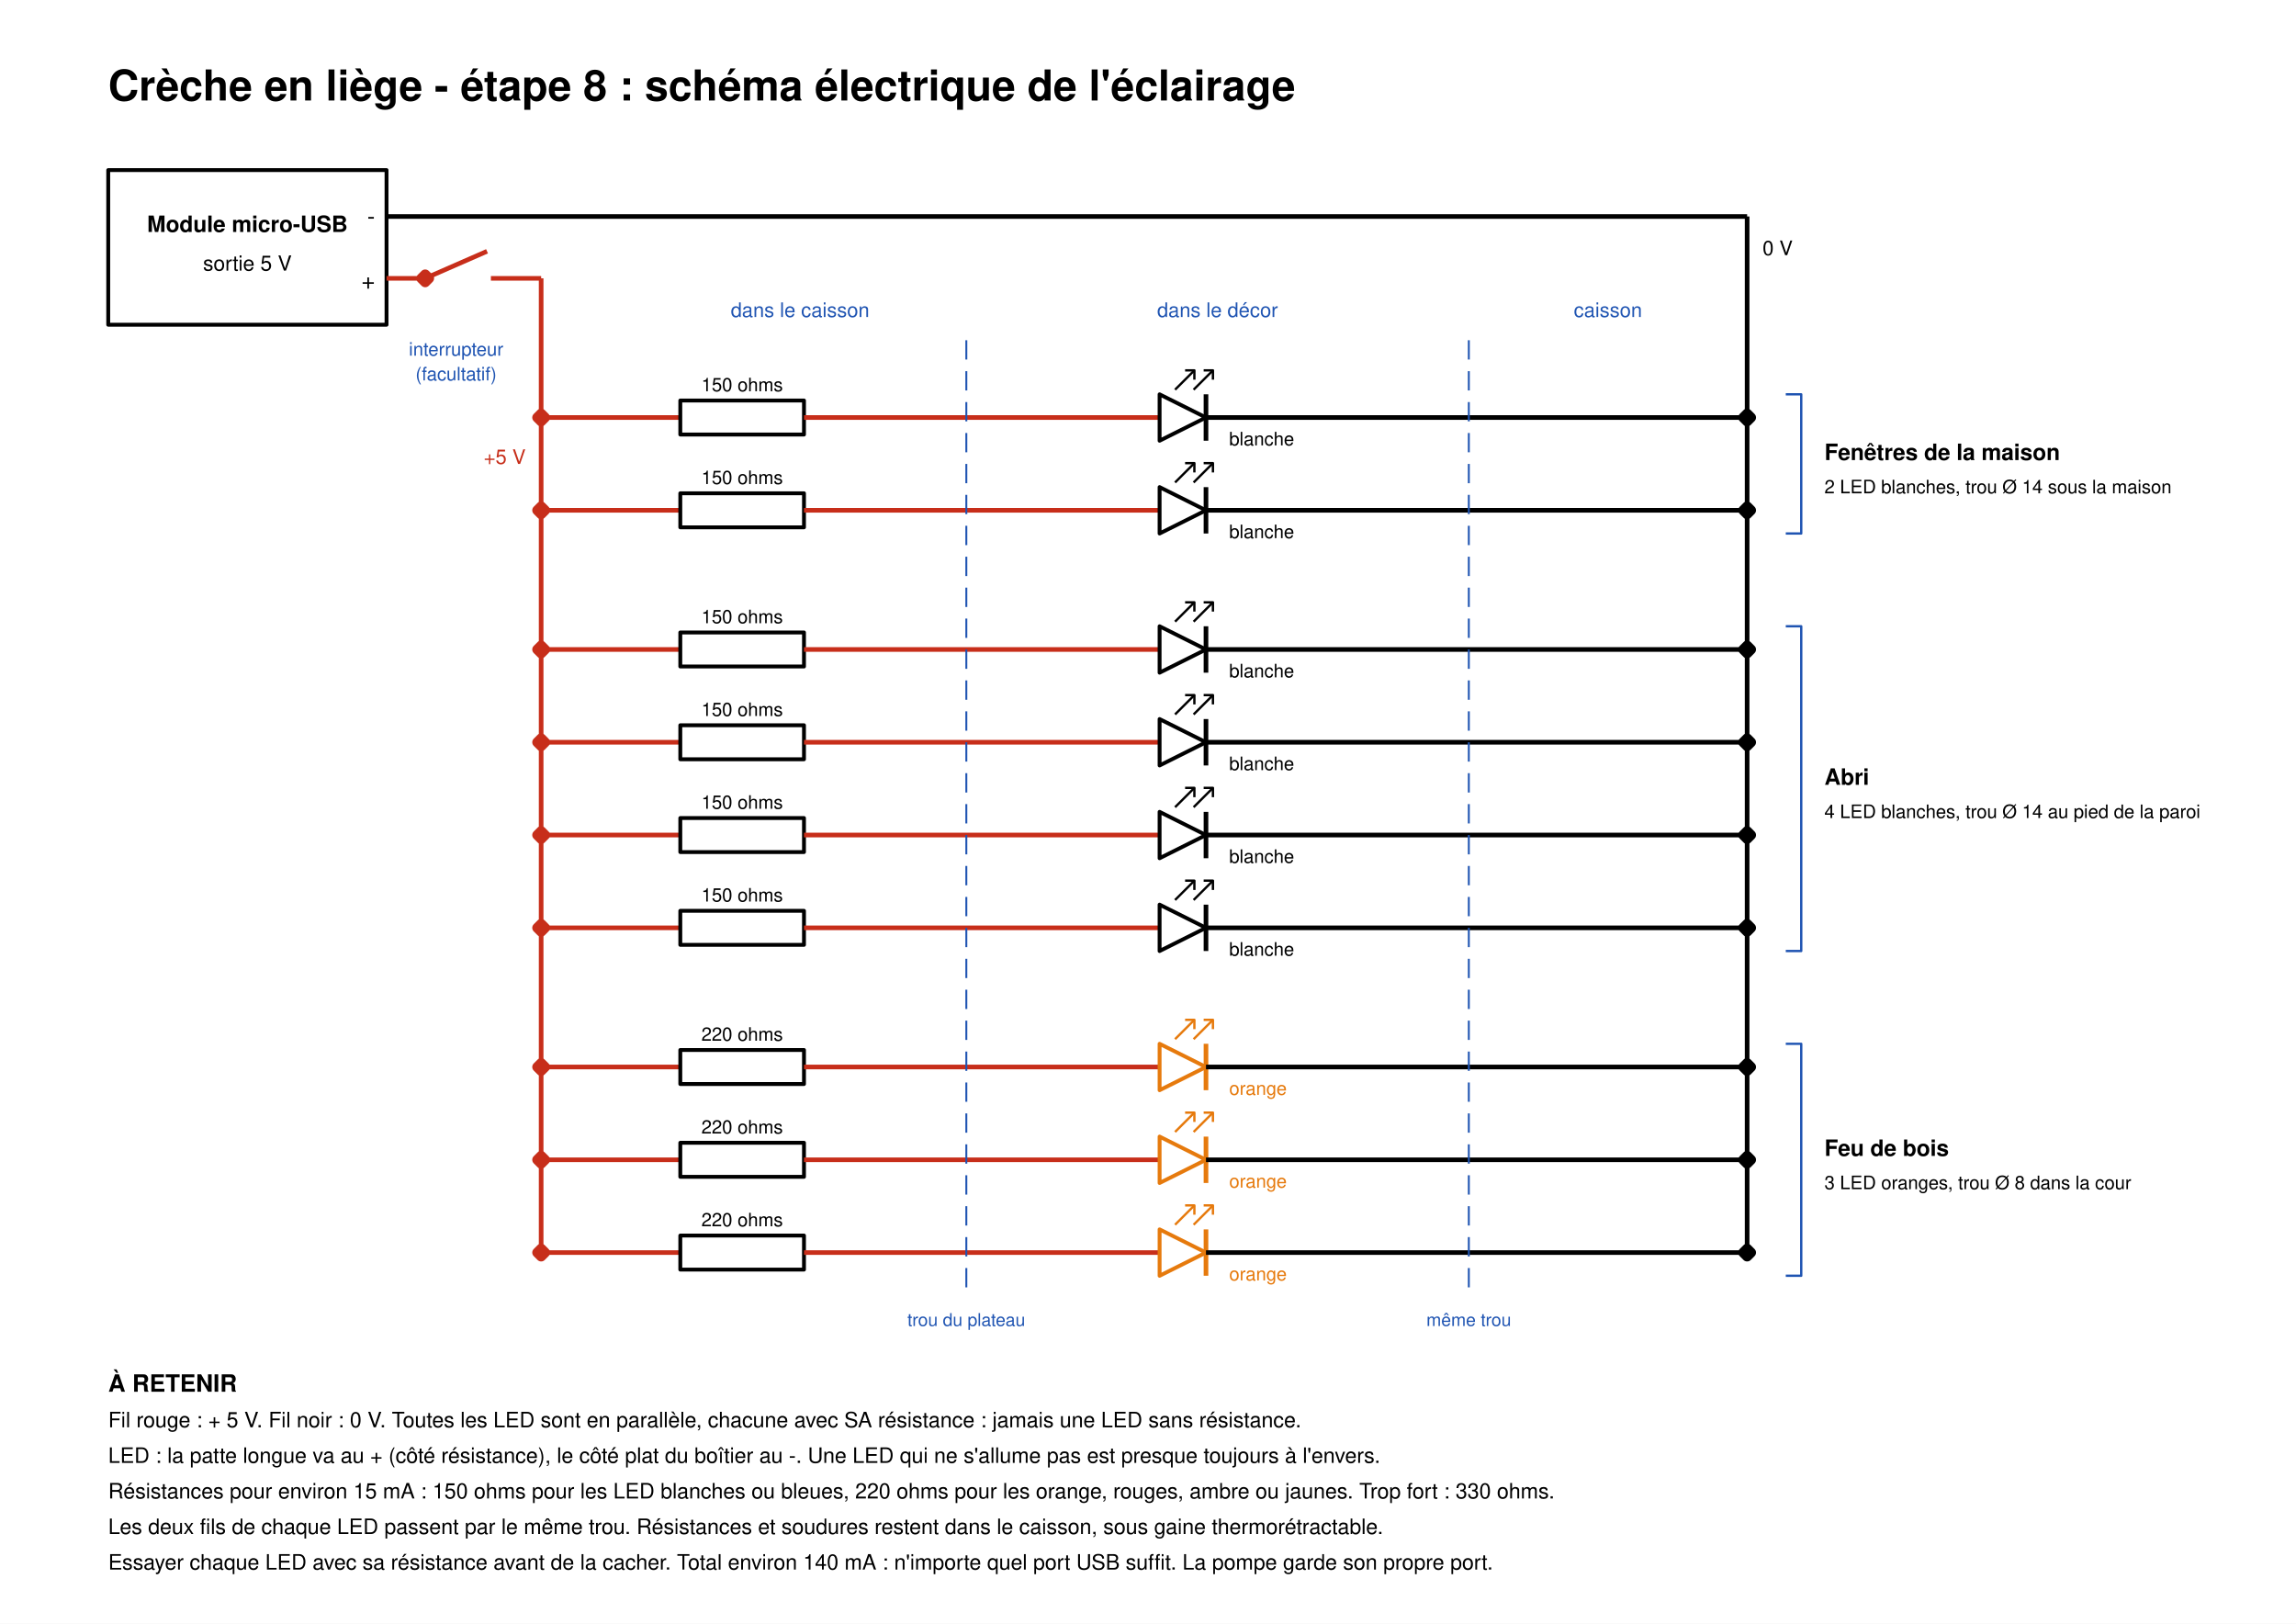
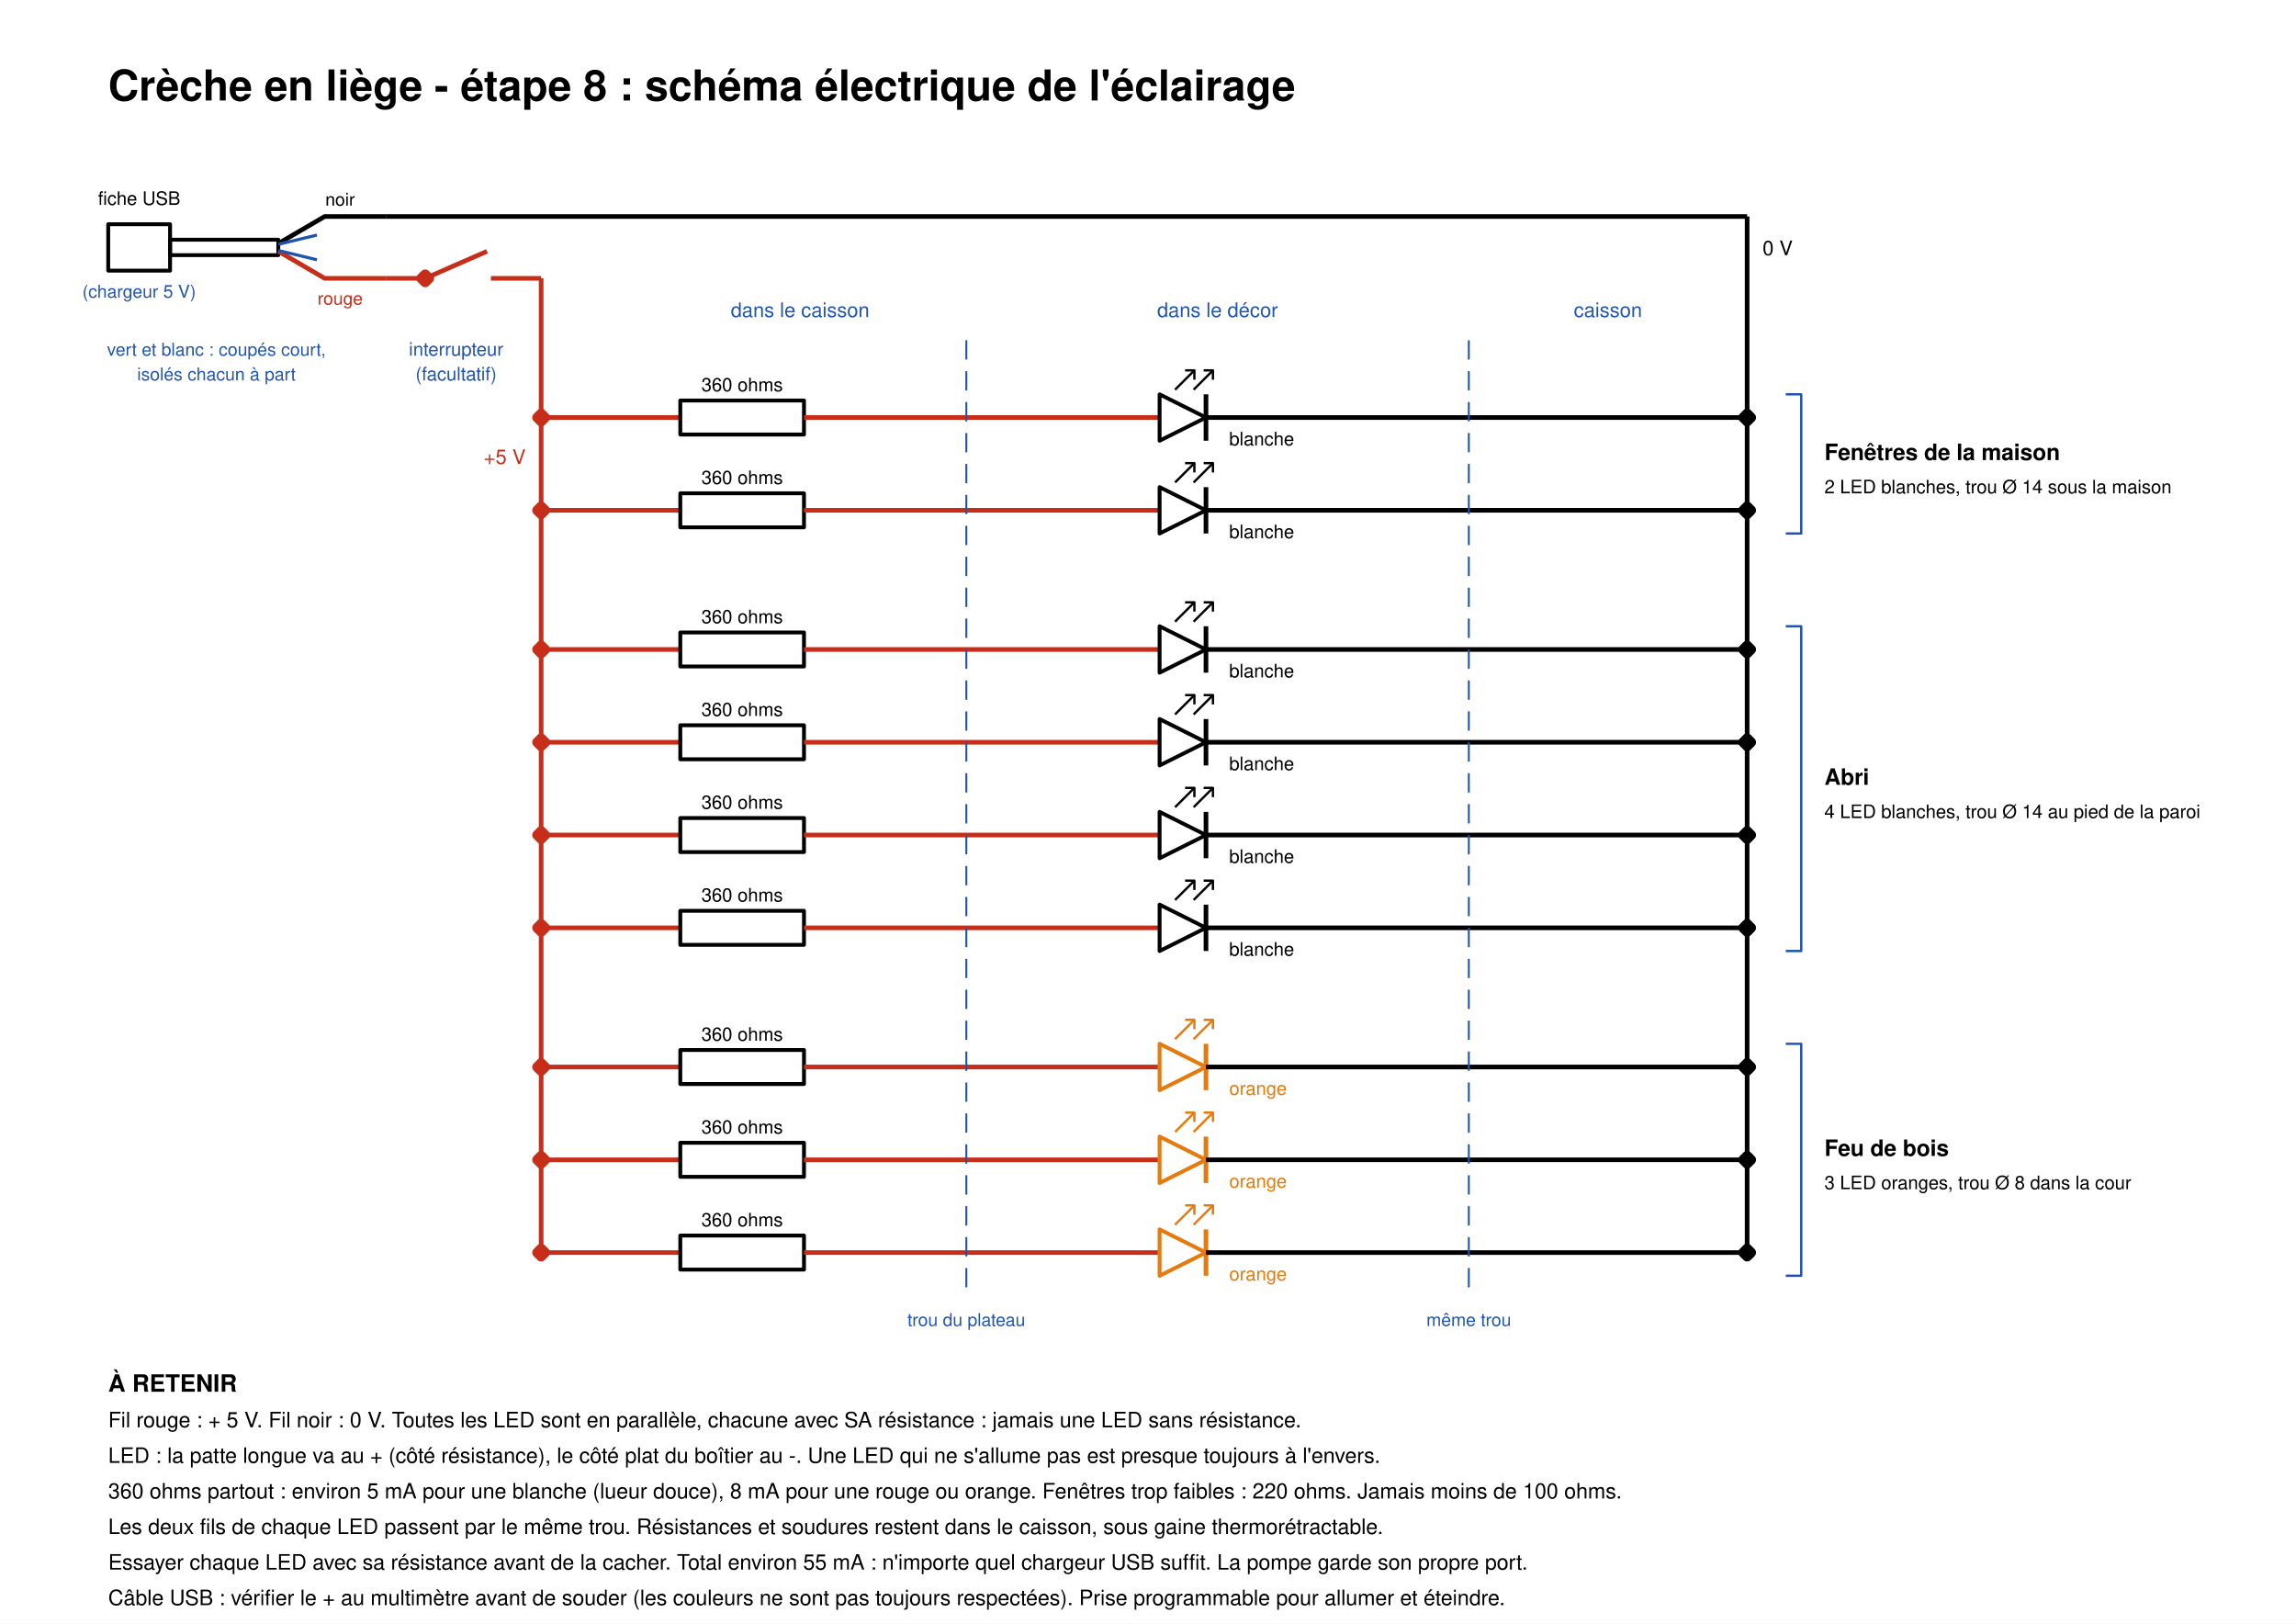
<svg xmlns="http://www.w3.org/2000/svg" width="297mm" height="210mm" viewBox="0 0 297 210">
  <rect width="100%" height="100%" fill="white" />
  <text x="14.00" y="13.00" font-family="Helvetica,Arial,sans-serif" font-size="5.5" fill="rgb(0,0,0)" text-anchor="start" font-weight="bold">Crèche en liège - étape 8 : schéma électrique de l'éclairage</text>
-   <polygon points="14.00,22.00 50.00,22.00 50.00,42.00 14.00,42.00" fill="none" stroke="rgb(0,0,0)" stroke-width="0.5" stroke-linejoin="round" />
-   <text x="32.00" y="30.00" font-family="Helvetica,Arial,sans-serif" font-size="2.9" fill="rgb(0,0,0)" text-anchor="middle" font-weight="bold">Module micro-USB</text>
-   <text x="32.00" y="35.00" font-family="Helvetica,Arial,sans-serif" font-size="2.7" fill="rgb(0,0,0)" text-anchor="middle">sortie 5 V</text>
-   <text x="48.50" y="29.00" font-family="Helvetica,Arial,sans-serif" font-size="3" fill="rgb(0,0,0)" text-anchor="end">-</text>
-   <text x="48.50" y="37.30" font-family="Helvetica,Arial,sans-serif" font-size="3" fill="rgb(0,0,0)" text-anchor="end">+</text>
+   <polygon points="14.00,29.00 22.00,29.00 22.00,35.00 14.00,35.00" fill="none" stroke="rgb(0,0,0)" stroke-width="0.5" stroke-linejoin="round" />
+   <polygon points="22.00,31.00 36.00,31.00 36.00,33.00 22.00,33.00" fill="none" stroke="rgb(0,0,0)" stroke-width="0.5" stroke-linejoin="round" />
+   <text x="18.00" y="26.50" font-family="Helvetica,Arial,sans-serif" font-size="2.4" fill="rgb(0,0,0)" text-anchor="middle">fiche USB</text>
+   <text x="18.00" y="38.50" font-family="Helvetica,Arial,sans-serif" font-size="2.3" fill="rgb(31,84,178)" text-anchor="middle">(chargeur 5 V)</text>
+   <polyline points="36.00,31.50 42.00,28.00 50.00,28.00" fill="none" stroke="rgb(0,0,0)" stroke-width="0.6" stroke-linejoin="round" />
+   <polyline points="36.00,32.50 42.00,36.00 50.00,36.00" fill="none" stroke="rgb(199,46,26)" stroke-width="0.6" stroke-linejoin="round" />
+   <text x="44.00" y="26.60" font-family="Helvetica,Arial,sans-serif" font-size="2.3" fill="rgb(0,0,0)" text-anchor="middle">noir</text>
+   <text x="44.00" y="39.40" font-family="Helvetica,Arial,sans-serif" font-size="2.3" fill="rgb(199,46,26)" text-anchor="middle">rouge</text>
+   <polyline points="36.00,31.60 41.00,30.40" fill="none" stroke="rgb(31,84,178)" stroke-width="0.4" stroke-linejoin="round" />
+   <polyline points="36.00,32.40 41.00,33.60" fill="none" stroke="rgb(31,84,178)" stroke-width="0.4" stroke-linejoin="round" />
+   <text x="28.00" y="46.00" font-family="Helvetica,Arial,sans-serif" font-size="2.3" fill="rgb(31,84,178)" text-anchor="middle">vert et blanc : coupés court,</text>
+   <text x="28.00" y="49.20" font-family="Helvetica,Arial,sans-serif" font-size="2.3" fill="rgb(31,84,178)" text-anchor="middle">isolés chacun à part</text>
  <polyline points="50.00,28.00 226.00,28.00" fill="none" stroke="rgb(0,0,0)" stroke-width="0.6" stroke-linejoin="round" />
  <polyline points="50.00,36.00 55.00,36.00" fill="none" stroke="rgb(199,46,26)" stroke-width="0.6" stroke-linejoin="round" />
  <polyline points="55.00,36.00 63.00,32.50" fill="none" stroke="rgb(199,46,26)" stroke-width="0.6" stroke-linejoin="round" />
  <polyline points="63.50,36.00 70.00,36.00" fill="none" stroke="rgb(199,46,26)" stroke-width="0.6" stroke-linejoin="round" />
  <polygon points="55.50,36.00 55.00,36.50 54.50,36.00 55.00,35.50" fill="none" stroke="rgb(199,46,26)" stroke-width="1.3" stroke-linejoin="round" />
  <text x="59.00" y="46.00" font-family="Helvetica,Arial,sans-serif" font-size="2.4" fill="rgb(31,84,178)" text-anchor="middle">interrupteur</text>
  <text x="59.00" y="49.20" font-family="Helvetica,Arial,sans-serif" font-size="2.4" fill="rgb(31,84,178)" text-anchor="middle">(facultatif)</text>
  <text x="103.50" y="41.00" font-family="Helvetica,Arial,sans-serif" font-size="2.6" fill="rgb(31,84,178)" text-anchor="middle">dans le caisson</text>
  <text x="157.50" y="41.00" font-family="Helvetica,Arial,sans-serif" font-size="2.6" fill="rgb(31,84,178)" text-anchor="middle">dans le décor</text>
  <text x="208.00" y="41.00" font-family="Helvetica,Arial,sans-serif" font-size="2.6" fill="rgb(31,84,178)" text-anchor="middle">caisson</text>
  <polygon points="70.50,54.00 70.00,54.50 69.50,54.00 70.00,53.50" fill="none" stroke="rgb(199,46,26)" stroke-width="1.3" stroke-linejoin="round" />
  <polyline points="70.00,54.00 88.00,54.00" fill="none" stroke="rgb(199,46,26)" stroke-width="0.6" stroke-linejoin="round" />
  <polygon points="88.00,51.80 104.00,51.80 104.00,56.20 88.00,56.20" fill="none" stroke="rgb(0,0,0)" stroke-width="0.5" stroke-linejoin="round" />
-   <text x="96.00" y="50.60" font-family="Helvetica,Arial,sans-serif" font-size="2.4" fill="rgb(0,0,0)" text-anchor="middle">150 ohms</text>
+   <text x="96.00" y="50.60" font-family="Helvetica,Arial,sans-serif" font-size="2.4" fill="rgb(0,0,0)" text-anchor="middle">360 ohms</text>
  <polyline points="104.00,54.00 150.00,54.00" fill="none" stroke="rgb(199,46,26)" stroke-width="0.6" stroke-linejoin="round" />
  <polygon points="150.00,51.00 150.00,57.00 156.00,54.00" fill="none" stroke="rgb(0,0,0)" stroke-width="0.5" stroke-linejoin="round" />
  <polyline points="156.00,51.00 156.00,57.00" fill="none" stroke="rgb(0,0,0)" stroke-width="0.6" stroke-linejoin="round" />
  <polyline points="152.00,50.40 154.50,47.90" fill="none" stroke="rgb(0,0,0)" stroke-width="0.3" stroke-linejoin="round" />
  <polyline points="153.30,47.90 154.50,47.90 154.50,49.10" fill="none" stroke="rgb(0,0,0)" stroke-width="0.3" stroke-linejoin="round" />
  <polyline points="154.40,50.40 156.90,47.90" fill="none" stroke="rgb(0,0,0)" stroke-width="0.3" stroke-linejoin="round" />
  <polyline points="155.70,47.90 156.90,47.90 156.90,49.10" fill="none" stroke="rgb(0,0,0)" stroke-width="0.3" stroke-linejoin="round" />
  <text x="159.00" y="57.60" font-family="Helvetica,Arial,sans-serif" font-size="2.4" fill="rgb(0,0,0)" text-anchor="start">blanche</text>
  <polyline points="156.00,54.00 226.00,54.00" fill="none" stroke="rgb(0,0,0)" stroke-width="0.6" stroke-linejoin="round" />
  <polygon points="226.50,54.00 226.00,54.50 225.50,54.00 226.00,53.50" fill="none" stroke="rgb(0,0,0)" stroke-width="1.3" stroke-linejoin="round" />
  <polygon points="70.50,66.00 70.00,66.50 69.50,66.00 70.00,65.50" fill="none" stroke="rgb(199,46,26)" stroke-width="1.3" stroke-linejoin="round" />
  <polyline points="70.00,66.00 88.00,66.00" fill="none" stroke="rgb(199,46,26)" stroke-width="0.6" stroke-linejoin="round" />
  <polygon points="88.00,63.80 104.00,63.80 104.00,68.20 88.00,68.20" fill="none" stroke="rgb(0,0,0)" stroke-width="0.5" stroke-linejoin="round" />
-   <text x="96.00" y="62.60" font-family="Helvetica,Arial,sans-serif" font-size="2.4" fill="rgb(0,0,0)" text-anchor="middle">150 ohms</text>
+   <text x="96.00" y="62.60" font-family="Helvetica,Arial,sans-serif" font-size="2.4" fill="rgb(0,0,0)" text-anchor="middle">360 ohms</text>
  <polyline points="104.00,66.00 150.00,66.00" fill="none" stroke="rgb(199,46,26)" stroke-width="0.6" stroke-linejoin="round" />
  <polygon points="150.00,63.00 150.00,69.00 156.00,66.00" fill="none" stroke="rgb(0,0,0)" stroke-width="0.5" stroke-linejoin="round" />
  <polyline points="156.00,63.00 156.00,69.00" fill="none" stroke="rgb(0,0,0)" stroke-width="0.6" stroke-linejoin="round" />
  <polyline points="152.00,62.40 154.50,59.90" fill="none" stroke="rgb(0,0,0)" stroke-width="0.3" stroke-linejoin="round" />
  <polyline points="153.30,59.90 154.50,59.90 154.50,61.10" fill="none" stroke="rgb(0,0,0)" stroke-width="0.3" stroke-linejoin="round" />
  <polyline points="154.40,62.40 156.90,59.90" fill="none" stroke="rgb(0,0,0)" stroke-width="0.3" stroke-linejoin="round" />
  <polyline points="155.70,59.90 156.90,59.90 156.90,61.10" fill="none" stroke="rgb(0,0,0)" stroke-width="0.3" stroke-linejoin="round" />
  <text x="159.00" y="69.60" font-family="Helvetica,Arial,sans-serif" font-size="2.4" fill="rgb(0,0,0)" text-anchor="start">blanche</text>
  <polyline points="156.00,66.00 226.00,66.00" fill="none" stroke="rgb(0,0,0)" stroke-width="0.6" stroke-linejoin="round" />
  <polygon points="226.50,66.00 226.00,66.50 225.50,66.00 226.00,65.50" fill="none" stroke="rgb(0,0,0)" stroke-width="1.3" stroke-linejoin="round" />
  <polyline points="231.00,51.00 233.00,51.00 233.00,69.00 231.00,69.00" fill="none" stroke="rgb(31,84,178)" stroke-width="0.3" stroke-linejoin="round" />
  <text x="236.00" y="59.50" font-family="Helvetica,Arial,sans-serif" font-size="2.9" fill="rgb(0,0,0)" text-anchor="start" font-weight="bold">Fenêtres de la maison</text>
  <text x="236.00" y="63.80" font-family="Helvetica,Arial,sans-serif" font-size="2.4" fill="rgb(0,0,0)" text-anchor="start">2 LED blanches, trou Ø 14 sous la maison</text>
  <polygon points="70.50,84.00 70.00,84.50 69.50,84.00 70.00,83.50" fill="none" stroke="rgb(199,46,26)" stroke-width="1.3" stroke-linejoin="round" />
  <polyline points="70.00,84.00 88.00,84.00" fill="none" stroke="rgb(199,46,26)" stroke-width="0.6" stroke-linejoin="round" />
  <polygon points="88.00,81.80 104.00,81.80 104.00,86.20 88.00,86.20" fill="none" stroke="rgb(0,0,0)" stroke-width="0.5" stroke-linejoin="round" />
-   <text x="96.00" y="80.60" font-family="Helvetica,Arial,sans-serif" font-size="2.4" fill="rgb(0,0,0)" text-anchor="middle">150 ohms</text>
+   <text x="96.00" y="80.60" font-family="Helvetica,Arial,sans-serif" font-size="2.4" fill="rgb(0,0,0)" text-anchor="middle">360 ohms</text>
  <polyline points="104.00,84.00 150.00,84.00" fill="none" stroke="rgb(199,46,26)" stroke-width="0.6" stroke-linejoin="round" />
  <polygon points="150.00,81.00 150.00,87.00 156.00,84.00" fill="none" stroke="rgb(0,0,0)" stroke-width="0.5" stroke-linejoin="round" />
  <polyline points="156.00,81.00 156.00,87.00" fill="none" stroke="rgb(0,0,0)" stroke-width="0.6" stroke-linejoin="round" />
  <polyline points="152.00,80.40 154.50,77.90" fill="none" stroke="rgb(0,0,0)" stroke-width="0.3" stroke-linejoin="round" />
  <polyline points="153.30,77.90 154.50,77.90 154.50,79.10" fill="none" stroke="rgb(0,0,0)" stroke-width="0.3" stroke-linejoin="round" />
  <polyline points="154.40,80.40 156.90,77.90" fill="none" stroke="rgb(0,0,0)" stroke-width="0.3" stroke-linejoin="round" />
  <polyline points="155.70,77.90 156.90,77.90 156.90,79.10" fill="none" stroke="rgb(0,0,0)" stroke-width="0.3" stroke-linejoin="round" />
  <text x="159.00" y="87.60" font-family="Helvetica,Arial,sans-serif" font-size="2.4" fill="rgb(0,0,0)" text-anchor="start">blanche</text>
  <polyline points="156.00,84.00 226.00,84.00" fill="none" stroke="rgb(0,0,0)" stroke-width="0.6" stroke-linejoin="round" />
  <polygon points="226.50,84.00 226.00,84.50 225.50,84.00 226.00,83.50" fill="none" stroke="rgb(0,0,0)" stroke-width="1.3" stroke-linejoin="round" />
  <polygon points="70.50,96.00 70.00,96.50 69.50,96.00 70.00,95.50" fill="none" stroke="rgb(199,46,26)" stroke-width="1.3" stroke-linejoin="round" />
  <polyline points="70.00,96.00 88.00,96.00" fill="none" stroke="rgb(199,46,26)" stroke-width="0.6" stroke-linejoin="round" />
  <polygon points="88.00,93.80 104.00,93.80 104.00,98.20 88.00,98.20" fill="none" stroke="rgb(0,0,0)" stroke-width="0.5" stroke-linejoin="round" />
-   <text x="96.00" y="92.60" font-family="Helvetica,Arial,sans-serif" font-size="2.4" fill="rgb(0,0,0)" text-anchor="middle">150 ohms</text>
+   <text x="96.00" y="92.60" font-family="Helvetica,Arial,sans-serif" font-size="2.4" fill="rgb(0,0,0)" text-anchor="middle">360 ohms</text>
  <polyline points="104.00,96.00 150.00,96.00" fill="none" stroke="rgb(199,46,26)" stroke-width="0.6" stroke-linejoin="round" />
  <polygon points="150.00,93.00 150.00,99.00 156.00,96.00" fill="none" stroke="rgb(0,0,0)" stroke-width="0.5" stroke-linejoin="round" />
  <polyline points="156.00,93.00 156.00,99.00" fill="none" stroke="rgb(0,0,0)" stroke-width="0.6" stroke-linejoin="round" />
  <polyline points="152.00,92.40 154.50,89.90" fill="none" stroke="rgb(0,0,0)" stroke-width="0.3" stroke-linejoin="round" />
  <polyline points="153.30,89.90 154.50,89.90 154.50,91.10" fill="none" stroke="rgb(0,0,0)" stroke-width="0.3" stroke-linejoin="round" />
  <polyline points="154.40,92.40 156.90,89.90" fill="none" stroke="rgb(0,0,0)" stroke-width="0.3" stroke-linejoin="round" />
  <polyline points="155.70,89.90 156.90,89.90 156.90,91.10" fill="none" stroke="rgb(0,0,0)" stroke-width="0.3" stroke-linejoin="round" />
  <text x="159.00" y="99.60" font-family="Helvetica,Arial,sans-serif" font-size="2.4" fill="rgb(0,0,0)" text-anchor="start">blanche</text>
  <polyline points="156.00,96.00 226.00,96.00" fill="none" stroke="rgb(0,0,0)" stroke-width="0.6" stroke-linejoin="round" />
  <polygon points="226.50,96.00 226.00,96.50 225.50,96.00 226.00,95.50" fill="none" stroke="rgb(0,0,0)" stroke-width="1.3" stroke-linejoin="round" />
  <polygon points="70.50,108.00 70.00,108.50 69.50,108.00 70.00,107.50" fill="none" stroke="rgb(199,46,26)" stroke-width="1.3" stroke-linejoin="round" />
  <polyline points="70.00,108.00 88.00,108.00" fill="none" stroke="rgb(199,46,26)" stroke-width="0.6" stroke-linejoin="round" />
  <polygon points="88.00,105.80 104.00,105.80 104.00,110.20 88.00,110.20" fill="none" stroke="rgb(0,0,0)" stroke-width="0.5" stroke-linejoin="round" />
-   <text x="96.00" y="104.60" font-family="Helvetica,Arial,sans-serif" font-size="2.4" fill="rgb(0,0,0)" text-anchor="middle">150 ohms</text>
+   <text x="96.00" y="104.60" font-family="Helvetica,Arial,sans-serif" font-size="2.4" fill="rgb(0,0,0)" text-anchor="middle">360 ohms</text>
  <polyline points="104.00,108.00 150.00,108.00" fill="none" stroke="rgb(199,46,26)" stroke-width="0.6" stroke-linejoin="round" />
  <polygon points="150.00,105.00 150.00,111.00 156.00,108.00" fill="none" stroke="rgb(0,0,0)" stroke-width="0.5" stroke-linejoin="round" />
  <polyline points="156.00,105.00 156.00,111.00" fill="none" stroke="rgb(0,0,0)" stroke-width="0.6" stroke-linejoin="round" />
  <polyline points="152.00,104.40 154.50,101.90" fill="none" stroke="rgb(0,0,0)" stroke-width="0.3" stroke-linejoin="round" />
  <polyline points="153.30,101.90 154.50,101.90 154.50,103.10" fill="none" stroke="rgb(0,0,0)" stroke-width="0.3" stroke-linejoin="round" />
  <polyline points="154.40,104.40 156.90,101.90" fill="none" stroke="rgb(0,0,0)" stroke-width="0.3" stroke-linejoin="round" />
  <polyline points="155.70,101.90 156.90,101.90 156.90,103.10" fill="none" stroke="rgb(0,0,0)" stroke-width="0.3" stroke-linejoin="round" />
  <text x="159.00" y="111.60" font-family="Helvetica,Arial,sans-serif" font-size="2.4" fill="rgb(0,0,0)" text-anchor="start">blanche</text>
  <polyline points="156.00,108.00 226.00,108.00" fill="none" stroke="rgb(0,0,0)" stroke-width="0.6" stroke-linejoin="round" />
  <polygon points="226.50,108.00 226.00,108.50 225.50,108.00 226.00,107.50" fill="none" stroke="rgb(0,0,0)" stroke-width="1.3" stroke-linejoin="round" />
  <polygon points="70.50,120.00 70.00,120.50 69.50,120.00 70.00,119.50" fill="none" stroke="rgb(199,46,26)" stroke-width="1.3" stroke-linejoin="round" />
  <polyline points="70.00,120.00 88.00,120.00" fill="none" stroke="rgb(199,46,26)" stroke-width="0.6" stroke-linejoin="round" />
  <polygon points="88.00,117.80 104.00,117.80 104.00,122.20 88.00,122.20" fill="none" stroke="rgb(0,0,0)" stroke-width="0.5" stroke-linejoin="round" />
-   <text x="96.00" y="116.60" font-family="Helvetica,Arial,sans-serif" font-size="2.4" fill="rgb(0,0,0)" text-anchor="middle">150 ohms</text>
+   <text x="96.00" y="116.60" font-family="Helvetica,Arial,sans-serif" font-size="2.4" fill="rgb(0,0,0)" text-anchor="middle">360 ohms</text>
  <polyline points="104.00,120.00 150.00,120.00" fill="none" stroke="rgb(199,46,26)" stroke-width="0.6" stroke-linejoin="round" />
  <polygon points="150.00,117.00 150.00,123.00 156.00,120.00" fill="none" stroke="rgb(0,0,0)" stroke-width="0.5" stroke-linejoin="round" />
  <polyline points="156.00,117.00 156.00,123.00" fill="none" stroke="rgb(0,0,0)" stroke-width="0.6" stroke-linejoin="round" />
  <polyline points="152.00,116.40 154.50,113.90" fill="none" stroke="rgb(0,0,0)" stroke-width="0.3" stroke-linejoin="round" />
  <polyline points="153.30,113.90 154.50,113.90 154.50,115.10" fill="none" stroke="rgb(0,0,0)" stroke-width="0.3" stroke-linejoin="round" />
  <polyline points="154.40,116.40 156.90,113.90" fill="none" stroke="rgb(0,0,0)" stroke-width="0.3" stroke-linejoin="round" />
  <polyline points="155.70,113.90 156.90,113.90 156.90,115.10" fill="none" stroke="rgb(0,0,0)" stroke-width="0.3" stroke-linejoin="round" />
  <text x="159.00" y="123.60" font-family="Helvetica,Arial,sans-serif" font-size="2.4" fill="rgb(0,0,0)" text-anchor="start">blanche</text>
  <polyline points="156.00,120.00 226.00,120.00" fill="none" stroke="rgb(0,0,0)" stroke-width="0.6" stroke-linejoin="round" />
  <polygon points="226.50,120.00 226.00,120.50 225.50,120.00 226.00,119.50" fill="none" stroke="rgb(0,0,0)" stroke-width="1.3" stroke-linejoin="round" />
  <polyline points="231.00,81.00 233.00,81.00 233.00,123.00 231.00,123.00" fill="none" stroke="rgb(31,84,178)" stroke-width="0.3" stroke-linejoin="round" />
  <text x="236.00" y="101.50" font-family="Helvetica,Arial,sans-serif" font-size="2.9" fill="rgb(0,0,0)" text-anchor="start" font-weight="bold">Abri</text>
  <text x="236.00" y="105.80" font-family="Helvetica,Arial,sans-serif" font-size="2.4" fill="rgb(0,0,0)" text-anchor="start">4 LED blanches, trou Ø 14 au pied de la paroi</text>
  <polygon points="70.50,138.00 70.00,138.50 69.50,138.00 70.00,137.50" fill="none" stroke="rgb(199,46,26)" stroke-width="1.3" stroke-linejoin="round" />
  <polyline points="70.00,138.00 88.00,138.00" fill="none" stroke="rgb(199,46,26)" stroke-width="0.6" stroke-linejoin="round" />
  <polygon points="88.00,135.80 104.00,135.80 104.00,140.20 88.00,140.20" fill="none" stroke="rgb(0,0,0)" stroke-width="0.5" stroke-linejoin="round" />
-   <text x="96.00" y="134.60" font-family="Helvetica,Arial,sans-serif" font-size="2.4" fill="rgb(0,0,0)" text-anchor="middle">220 ohms</text>
+   <text x="96.00" y="134.60" font-family="Helvetica,Arial,sans-serif" font-size="2.4" fill="rgb(0,0,0)" text-anchor="middle">360 ohms</text>
  <polyline points="104.00,138.00 150.00,138.00" fill="none" stroke="rgb(199,46,26)" stroke-width="0.6" stroke-linejoin="round" />
  <polygon points="150.00,135.00 150.00,141.00 156.00,138.00" fill="none" stroke="rgb(230,122,13)" stroke-width="0.5" stroke-linejoin="round" />
  <polyline points="156.00,135.00 156.00,141.00" fill="none" stroke="rgb(230,122,13)" stroke-width="0.6" stroke-linejoin="round" />
  <polyline points="152.00,134.40 154.50,131.90" fill="none" stroke="rgb(230,122,13)" stroke-width="0.3" stroke-linejoin="round" />
  <polyline points="153.30,131.90 154.50,131.90 154.50,133.10" fill="none" stroke="rgb(230,122,13)" stroke-width="0.3" stroke-linejoin="round" />
  <polyline points="154.40,134.40 156.90,131.90" fill="none" stroke="rgb(230,122,13)" stroke-width="0.3" stroke-linejoin="round" />
  <polyline points="155.70,131.90 156.90,131.90 156.90,133.10" fill="none" stroke="rgb(230,122,13)" stroke-width="0.3" stroke-linejoin="round" />
  <text x="159.00" y="141.60" font-family="Helvetica,Arial,sans-serif" font-size="2.4" fill="rgb(230,122,13)" text-anchor="start">orange</text>
  <polyline points="156.00,138.00 226.00,138.00" fill="none" stroke="rgb(0,0,0)" stroke-width="0.6" stroke-linejoin="round" />
  <polygon points="226.50,138.00 226.00,138.50 225.50,138.00 226.00,137.50" fill="none" stroke="rgb(0,0,0)" stroke-width="1.3" stroke-linejoin="round" />
  <polygon points="70.50,150.00 70.00,150.50 69.50,150.00 70.00,149.50" fill="none" stroke="rgb(199,46,26)" stroke-width="1.3" stroke-linejoin="round" />
  <polyline points="70.00,150.00 88.00,150.00" fill="none" stroke="rgb(199,46,26)" stroke-width="0.6" stroke-linejoin="round" />
  <polygon points="88.00,147.80 104.00,147.80 104.00,152.20 88.00,152.20" fill="none" stroke="rgb(0,0,0)" stroke-width="0.5" stroke-linejoin="round" />
-   <text x="96.00" y="146.60" font-family="Helvetica,Arial,sans-serif" font-size="2.4" fill="rgb(0,0,0)" text-anchor="middle">220 ohms</text>
+   <text x="96.00" y="146.60" font-family="Helvetica,Arial,sans-serif" font-size="2.4" fill="rgb(0,0,0)" text-anchor="middle">360 ohms</text>
  <polyline points="104.00,150.00 150.00,150.00" fill="none" stroke="rgb(199,46,26)" stroke-width="0.6" stroke-linejoin="round" />
  <polygon points="150.00,147.00 150.00,153.00 156.00,150.00" fill="none" stroke="rgb(230,122,13)" stroke-width="0.5" stroke-linejoin="round" />
  <polyline points="156.00,147.00 156.00,153.00" fill="none" stroke="rgb(230,122,13)" stroke-width="0.6" stroke-linejoin="round" />
  <polyline points="152.00,146.40 154.50,143.90" fill="none" stroke="rgb(230,122,13)" stroke-width="0.3" stroke-linejoin="round" />
  <polyline points="153.30,143.90 154.50,143.90 154.50,145.10" fill="none" stroke="rgb(230,122,13)" stroke-width="0.3" stroke-linejoin="round" />
  <polyline points="154.40,146.40 156.90,143.90" fill="none" stroke="rgb(230,122,13)" stroke-width="0.3" stroke-linejoin="round" />
  <polyline points="155.70,143.90 156.90,143.90 156.90,145.10" fill="none" stroke="rgb(230,122,13)" stroke-width="0.3" stroke-linejoin="round" />
  <text x="159.00" y="153.60" font-family="Helvetica,Arial,sans-serif" font-size="2.4" fill="rgb(230,122,13)" text-anchor="start">orange</text>
  <polyline points="156.00,150.00 226.00,150.00" fill="none" stroke="rgb(0,0,0)" stroke-width="0.6" stroke-linejoin="round" />
  <polygon points="226.50,150.00 226.00,150.50 225.50,150.00 226.00,149.50" fill="none" stroke="rgb(0,0,0)" stroke-width="1.3" stroke-linejoin="round" />
  <polygon points="70.50,162.00 70.00,162.50 69.50,162.00 70.00,161.50" fill="none" stroke="rgb(199,46,26)" stroke-width="1.3" stroke-linejoin="round" />
  <polyline points="70.00,162.00 88.00,162.00" fill="none" stroke="rgb(199,46,26)" stroke-width="0.6" stroke-linejoin="round" />
  <polygon points="88.00,159.80 104.00,159.80 104.00,164.20 88.00,164.20" fill="none" stroke="rgb(0,0,0)" stroke-width="0.5" stroke-linejoin="round" />
-   <text x="96.00" y="158.60" font-family="Helvetica,Arial,sans-serif" font-size="2.4" fill="rgb(0,0,0)" text-anchor="middle">220 ohms</text>
+   <text x="96.00" y="158.60" font-family="Helvetica,Arial,sans-serif" font-size="2.4" fill="rgb(0,0,0)" text-anchor="middle">360 ohms</text>
  <polyline points="104.00,162.00 150.00,162.00" fill="none" stroke="rgb(199,46,26)" stroke-width="0.6" stroke-linejoin="round" />
  <polygon points="150.00,159.00 150.00,165.00 156.00,162.00" fill="none" stroke="rgb(230,122,13)" stroke-width="0.5" stroke-linejoin="round" />
  <polyline points="156.00,159.00 156.00,165.00" fill="none" stroke="rgb(230,122,13)" stroke-width="0.6" stroke-linejoin="round" />
  <polyline points="152.00,158.40 154.50,155.90" fill="none" stroke="rgb(230,122,13)" stroke-width="0.3" stroke-linejoin="round" />
  <polyline points="153.30,155.90 154.50,155.90 154.50,157.10" fill="none" stroke="rgb(230,122,13)" stroke-width="0.3" stroke-linejoin="round" />
  <polyline points="154.40,158.40 156.90,155.90" fill="none" stroke="rgb(230,122,13)" stroke-width="0.3" stroke-linejoin="round" />
  <polyline points="155.70,155.90 156.90,155.90 156.90,157.10" fill="none" stroke="rgb(230,122,13)" stroke-width="0.3" stroke-linejoin="round" />
  <text x="159.00" y="165.60" font-family="Helvetica,Arial,sans-serif" font-size="2.4" fill="rgb(230,122,13)" text-anchor="start">orange</text>
  <polyline points="156.00,162.00 226.00,162.00" fill="none" stroke="rgb(0,0,0)" stroke-width="0.6" stroke-linejoin="round" />
  <polygon points="226.50,162.00 226.00,162.50 225.50,162.00 226.00,161.50" fill="none" stroke="rgb(0,0,0)" stroke-width="1.3" stroke-linejoin="round" />
  <polyline points="231.00,135.00 233.00,135.00 233.00,165.00 231.00,165.00" fill="none" stroke="rgb(31,84,178)" stroke-width="0.3" stroke-linejoin="round" />
  <text x="236.00" y="149.50" font-family="Helvetica,Arial,sans-serif" font-size="2.9" fill="rgb(0,0,0)" text-anchor="start" font-weight="bold">Feu de bois</text>
  <text x="236.00" y="153.80" font-family="Helvetica,Arial,sans-serif" font-size="2.4" fill="rgb(0,0,0)" text-anchor="start">3 LED oranges, trou Ø 8 dans la cour</text>
  <polyline points="70.00,36.00 70.00,162.00" fill="none" stroke="rgb(199,46,26)" stroke-width="0.6" stroke-linejoin="round" />
  <polyline points="226.00,28.00 226.00,162.00" fill="none" stroke="rgb(0,0,0)" stroke-width="0.6" stroke-linejoin="round" />
  <polyline points="125.00,44.00 125.00,168.00" fill="none" stroke="rgb(31,84,178)" stroke-width="0.25" stroke-linejoin="round" stroke-dasharray="2.5 1.5" />
  <polyline points="190.00,44.00 190.00,168.00" fill="none" stroke="rgb(31,84,178)" stroke-width="0.25" stroke-linejoin="round" stroke-dasharray="2.5 1.5" />
  <text x="125.00" y="171.50" font-family="Helvetica,Arial,sans-serif" font-size="2.3" fill="rgb(31,84,178)" text-anchor="middle">trou du plateau</text>
  <text x="190.00" y="171.50" font-family="Helvetica,Arial,sans-serif" font-size="2.3" fill="rgb(31,84,178)" text-anchor="middle">même trou</text>
  <text x="68.00" y="60.00" font-family="Helvetica,Arial,sans-serif" font-size="2.6" fill="rgb(199,46,26)" text-anchor="end">+5 V</text>
  <text x="228.00" y="33.00" font-family="Helvetica,Arial,sans-serif" font-size="2.6" fill="rgb(0,0,0)" text-anchor="start">0 V</text>
  <text x="14.00" y="180.00" font-family="Helvetica,Arial,sans-serif" font-size="3.1" fill="rgb(0,0,0)" text-anchor="start" font-weight="bold">À RETENIR</text>
  <text x="14.00" y="184.60" font-family="Helvetica,Arial,sans-serif" font-size="2.75" fill="rgb(0,0,0)" text-anchor="start">Fil rouge : + 5 V. Fil noir : 0 V. Toutes les LED sont en parallèle, chacune avec SA résistance : jamais une LED sans résistance.</text>
  <text x="14.00" y="189.20" font-family="Helvetica,Arial,sans-serif" font-size="2.75" fill="rgb(0,0,0)" text-anchor="start">LED : la patte longue va au + (côté résistance), le côté plat du boîtier au -. Une LED qui ne s'allume pas est presque toujours à l'envers.</text>
-   <text x="14.00" y="193.80" font-family="Helvetica,Arial,sans-serif" font-size="2.75" fill="rgb(0,0,0)" text-anchor="start">Résistances pour environ 15 mA : 150 ohms pour les LED blanches ou bleues, 220 ohms pour les orange, rouges, ambre ou jaunes. Trop fort : 330 ohms.</text>
+   <text x="14.00" y="193.80" font-family="Helvetica,Arial,sans-serif" font-size="2.75" fill="rgb(0,0,0)" text-anchor="start">360 ohms partout : environ 5 mA pour une blanche (lueur douce), 8 mA pour une rouge ou orange. Fenêtres trop faibles : 220 ohms. Jamais moins de 100 ohms.</text>
  <text x="14.00" y="198.40" font-family="Helvetica,Arial,sans-serif" font-size="2.75" fill="rgb(0,0,0)" text-anchor="start">Les deux fils de chaque LED passent par le même trou. Résistances et soudures restent dans le caisson, sous gaine thermorétractable.</text>
-   <text x="14.00" y="203.00" font-family="Helvetica,Arial,sans-serif" font-size="2.75" fill="rgb(0,0,0)" text-anchor="start">Essayer chaque LED avec sa résistance avant de la cacher. Total environ 140 mA : n'importe quel port USB suffit. La pompe garde son propre port.</text>
+   <text x="14.00" y="203.00" font-family="Helvetica,Arial,sans-serif" font-size="2.75" fill="rgb(0,0,0)" text-anchor="start">Essayer chaque LED avec sa résistance avant de la cacher. Total environ 55 mA : n'importe quel chargeur USB suffit. La pompe garde son propre port.</text>
+   <text x="14.00" y="207.60" font-family="Helvetica,Arial,sans-serif" font-size="2.75" fill="rgb(0,0,0)" text-anchor="start">Câble USB : vérifier le + au multimètre avant de souder (les couleurs ne sont pas toujours respectées). Prise programmable pour allumer et éteindre.</text>
</svg>
